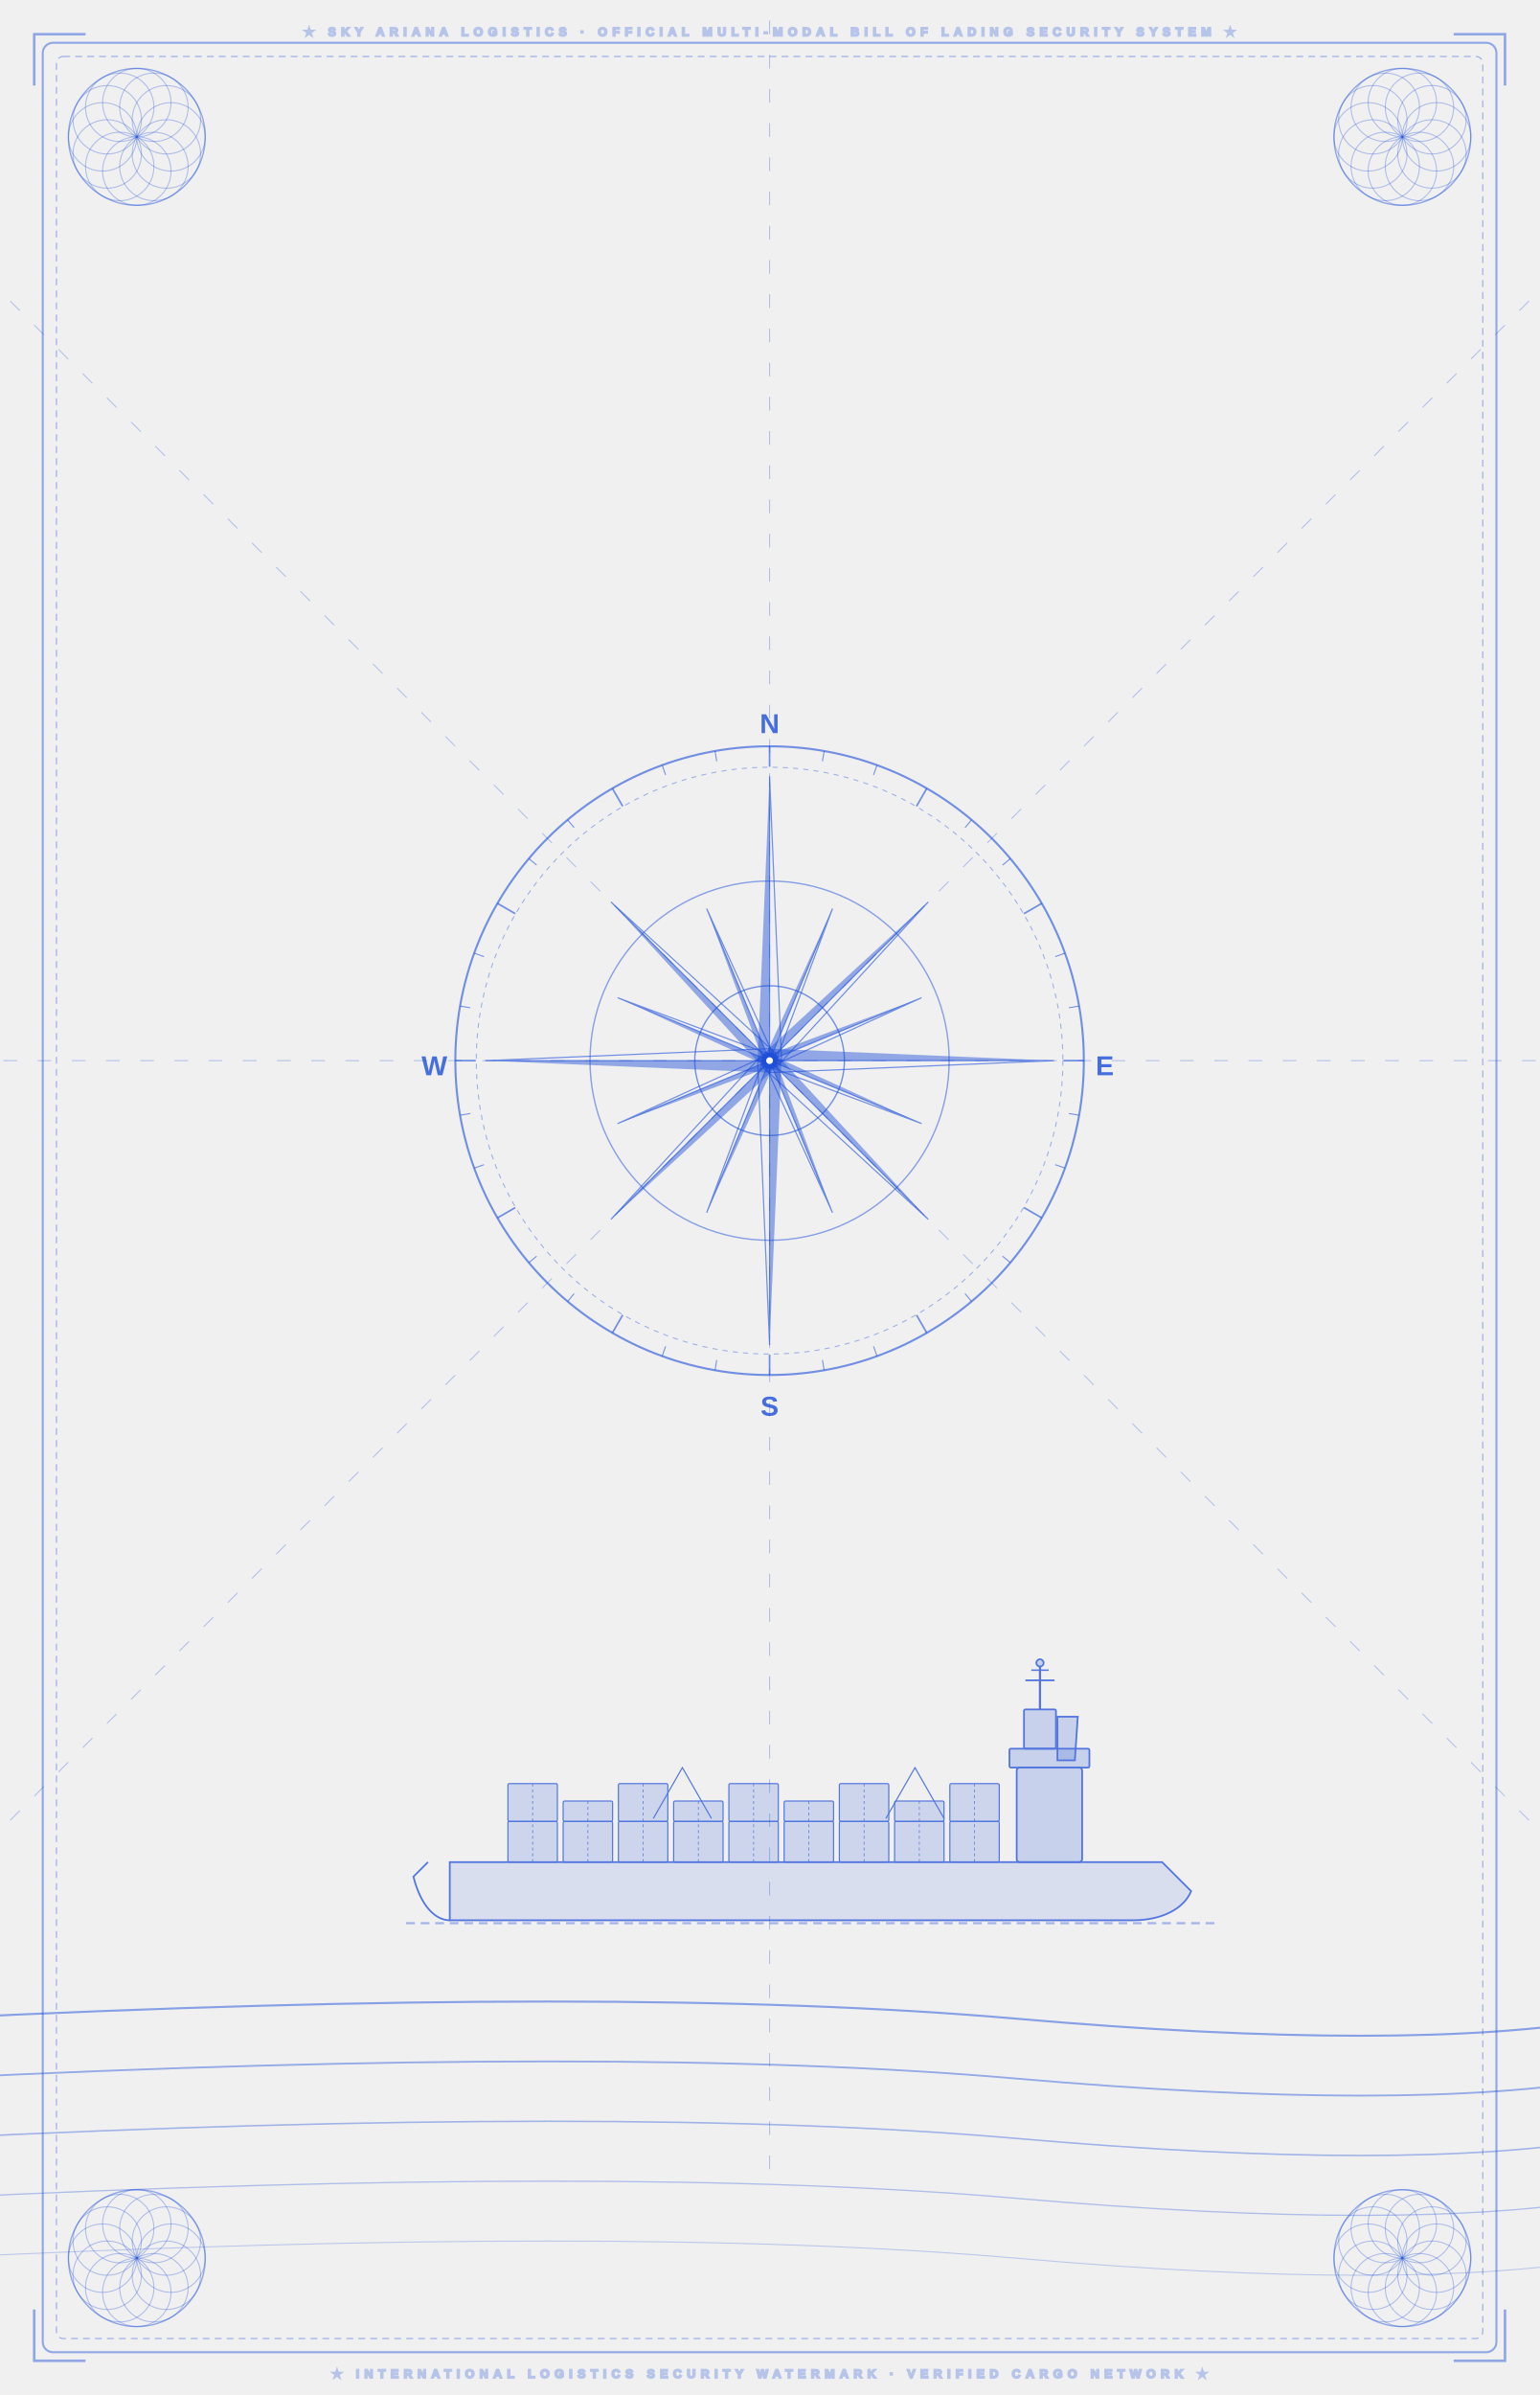
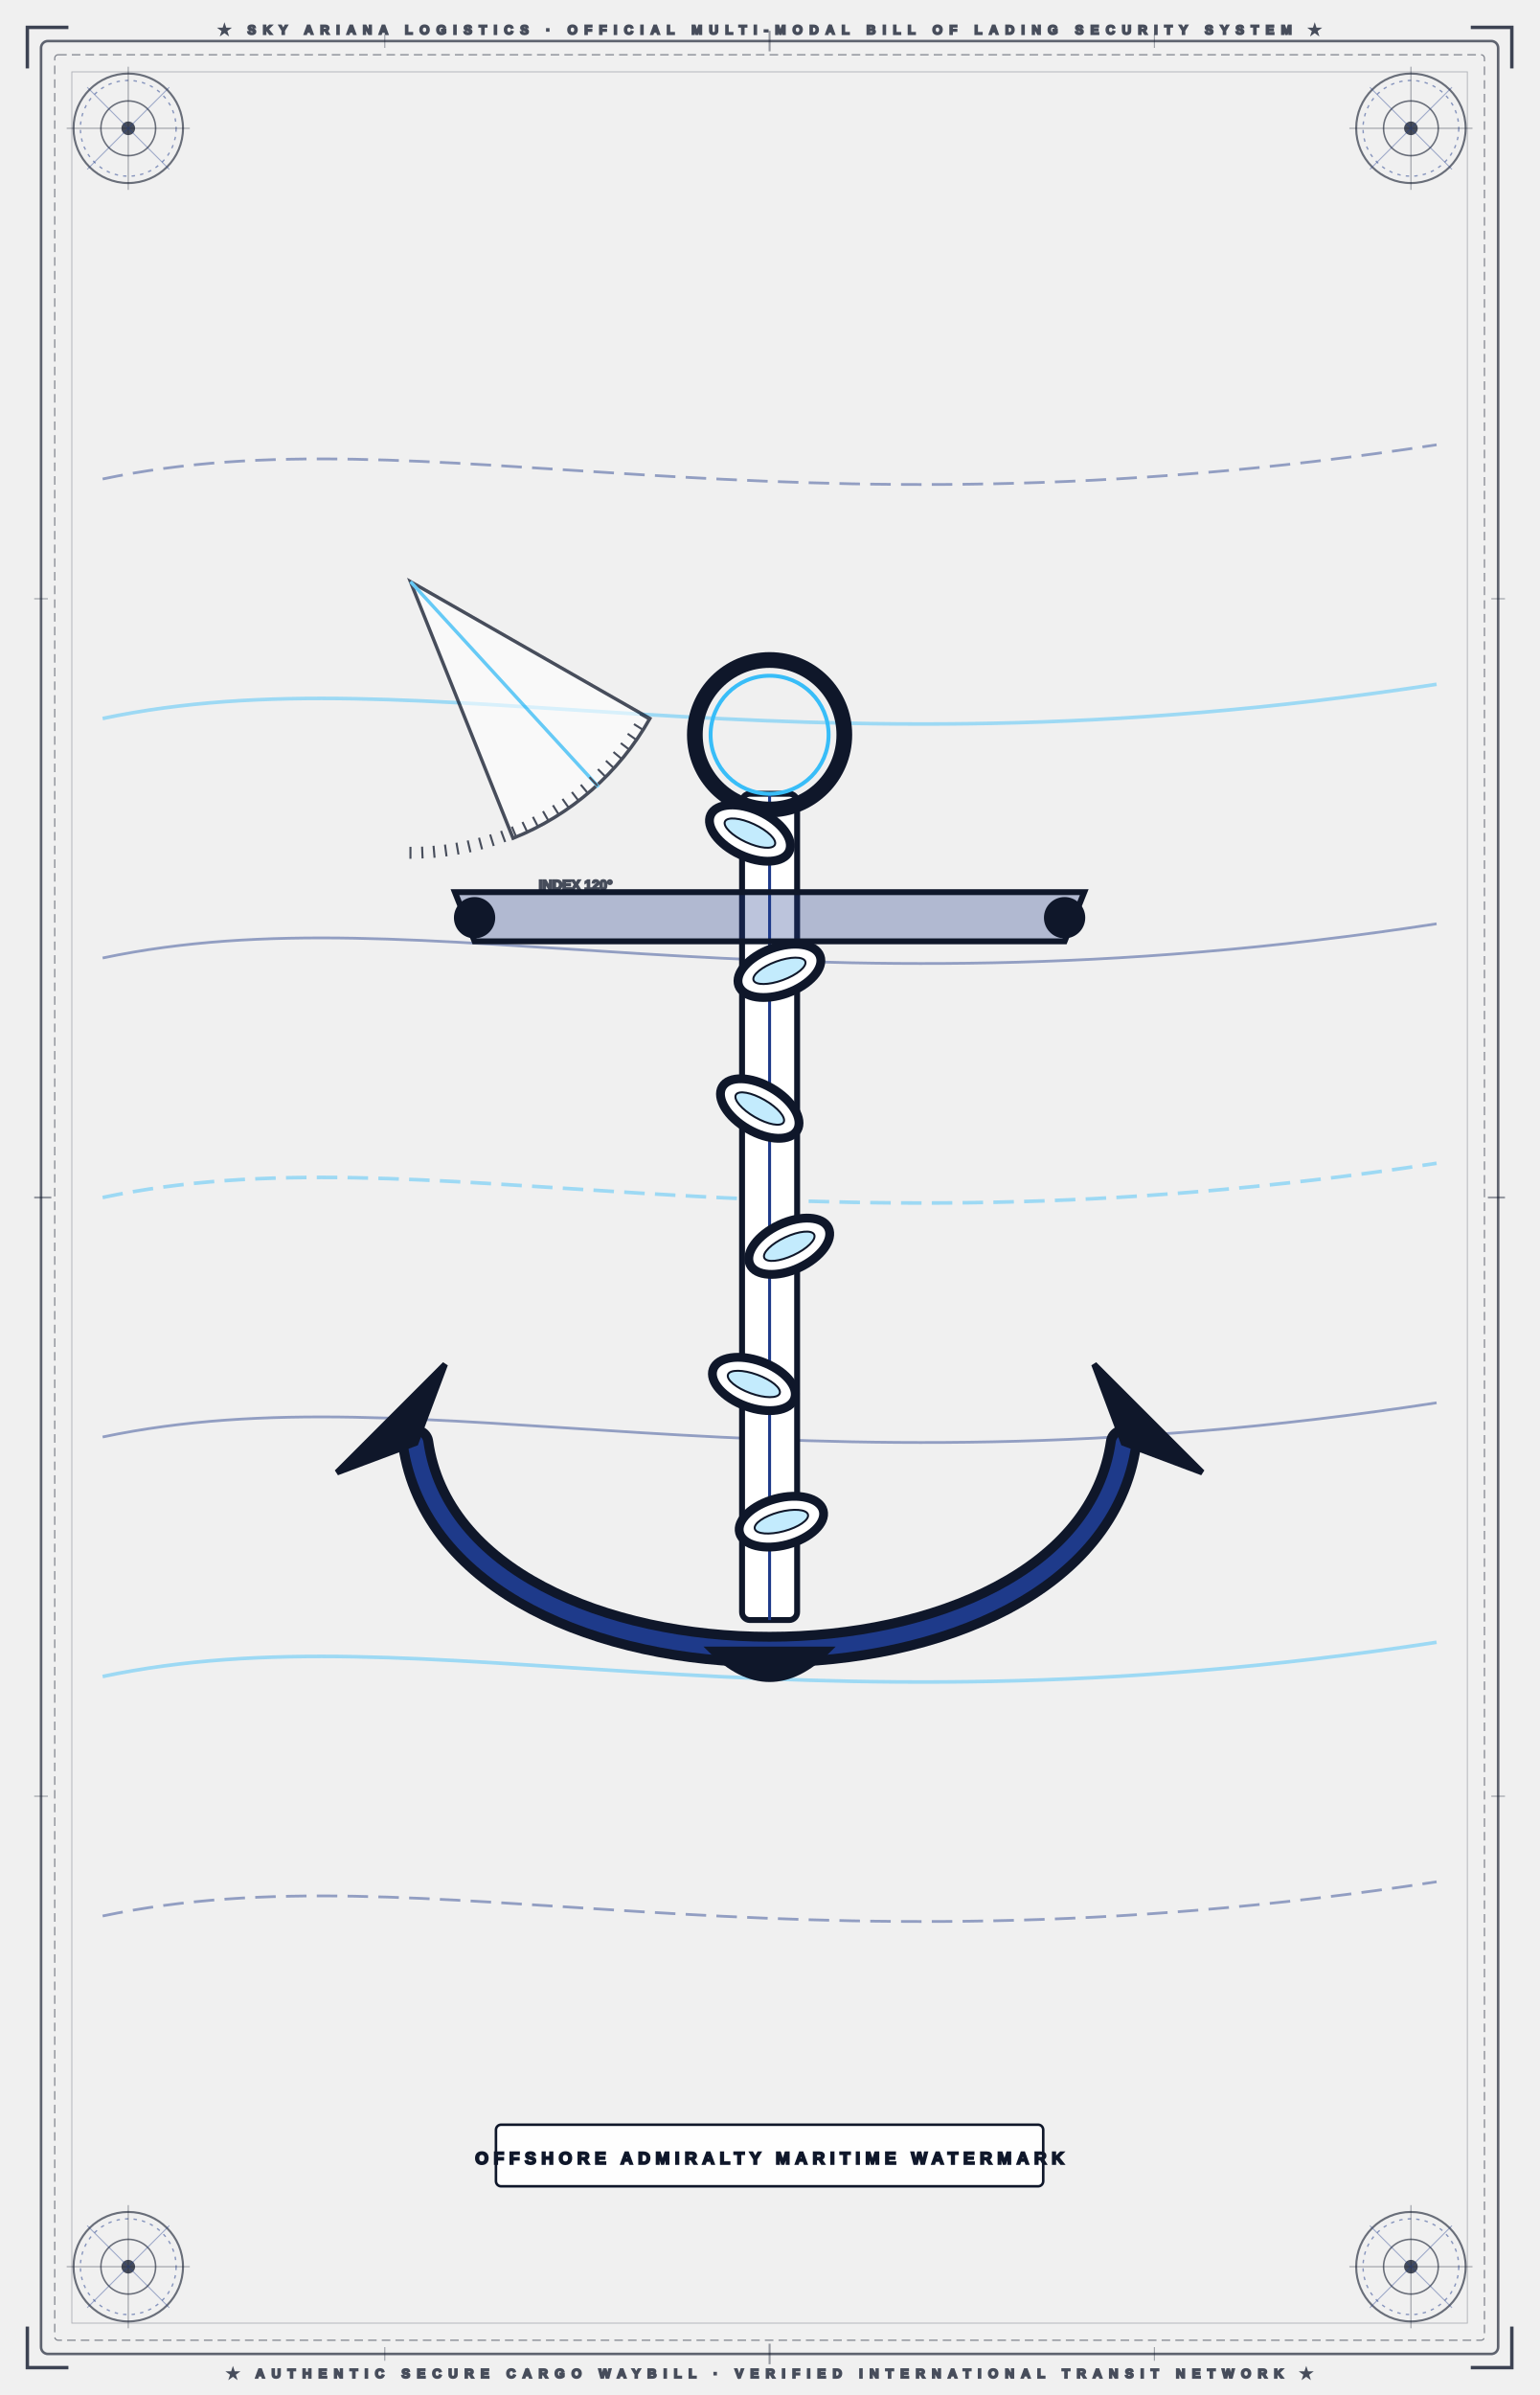
<svg xmlns="http://www.w3.org/2000/svg" viewBox="0 0 900 1400" width="100%" height="100%">
  <defs>
    <filter id="soft-glow" x="-20%" y="-20%" width="140%" height="140%">
      <feGaussianBlur stdDeviation="1.5" result="blur" />
      <feComposite in="SourceGraphic" in2="blur" operator="over" />
    </filter>
+     <linearGradient id="primary-grad" x1="0%" y1="0%" x2="100%" y2="100%">
+       <stop offset="0%" stop-color="#0f172a" stop-opacity="0.85" />
+       <stop offset="100%" stop-color="#1e3a8a" stop-opacity="0.5" />
+     </linearGradient>
+     <linearGradient id="fade-down" x1="0%" y1="0%" x2="0%" y2="100%">
+       <stop offset="0%" stop-color="#0f172a" stop-opacity="0.7" />
+       <stop offset="100%" stop-color="#1e3a8a" stop-opacity="0.1" />
+     </linearGradient>
  </defs>
-   <g transform="translate(80,80)">
-     <circle cx="0" cy="0" r="40" fill="none" stroke="#1d4ed8" stroke-width="0.8" opacity="0.45" />
-     <circle cx="20.0" cy="0.0" r="20.0" fill="none" stroke="#1d4ed8" stroke-width="0.6" opacity="0.32" />
-     <circle cx="17.3" cy="10.0" r="20.0" fill="none" stroke="#1d4ed8" stroke-width="0.6" opacity="0.32" />
-     <circle cx="10.0" cy="17.3" r="20.0" fill="none" stroke="#1d4ed8" stroke-width="0.6" opacity="0.32" />
-     <circle cx="0.0" cy="20.0" r="20.0" fill="none" stroke="#1d4ed8" stroke-width="0.6" opacity="0.32" />
-     <circle cx="-10.0" cy="17.3" r="20.0" fill="none" stroke="#1d4ed8" stroke-width="0.6" opacity="0.32" />
-     <circle cx="-17.3" cy="10.0" r="20.0" fill="none" stroke="#1d4ed8" stroke-width="0.6" opacity="0.32" />
-     <circle cx="-20.0" cy="0.0" r="20.0" fill="none" stroke="#1d4ed8" stroke-width="0.6" opacity="0.32" />
-     <circle cx="-17.3" cy="-10.0" r="20.0" fill="none" stroke="#1d4ed8" stroke-width="0.6" opacity="0.32" />
-     <circle cx="-10.0" cy="-17.3" r="20.0" fill="none" stroke="#1d4ed8" stroke-width="0.6" opacity="0.32" />
-     <circle cx="-0.0" cy="-20.0" r="20.0" fill="none" stroke="#1d4ed8" stroke-width="0.6" opacity="0.32" />
-     <circle cx="10.0" cy="-17.3" r="20.0" fill="none" stroke="#1d4ed8" stroke-width="0.6" opacity="0.32" />
-     <circle cx="17.3" cy="-10.0" r="20.0" fill="none" stroke="#1d4ed8" stroke-width="0.6" opacity="0.32" />
+   <g fill="none" stroke="#0f172a">
+     <rect x="24" y="24" width="852" height="1352" rx="4" stroke-width="1.5" opacity="0.65" />
+     <rect x="32" y="32" width="836" height="1336" rx="2" stroke-width="0.7" stroke-dasharray="5 3" opacity="0.5" />
+     <rect x="42" y="42" width="816" height="1316" stroke-width="0.5" opacity="0.3" />
+     <path d="M16,40 L16,16 L40,16" stroke-width="2" opacity="0.8" />
+     <path d="M884,40 L884,16 L860,16" stroke-width="2" opacity="0.8" />
+     <path d="M16,1360 L16,1384 L40,1384" stroke-width="2" opacity="0.8" />
+     <path d="M884,1360 L884,1384 L860,1384" stroke-width="2" opacity="0.8" />
+     <text x="450" y="20" font-family="Arial, sans-serif" font-size="7.5" font-weight="bold" letter-spacing="4" text-anchor="middle" fill="#0f172a" opacity="0.75">★ SKY ARIANA LOGISTICS · OFFICIAL MULTI-MODAL BILL OF LADING SECURITY SYSTEM ★</text>
+     <text x="450" y="1390" font-family="Arial, sans-serif" font-size="7.5" font-weight="bold" letter-spacing="4" text-anchor="middle" fill="#0f172a" opacity="0.75">★ AUTHENTIC SECURE CARGO WAYBILL · VERIFIED INTERNATIONAL TRANSIT NETWORK ★</text>
+     <g opacity="0.4" stroke-width="0.6">
+       <line x1="20" y1="350" x2="28" y2="350" />
+       <line x1="20" y1="700" x2="30" y2="700" stroke-width="1.2" />
+       <line x1="20" y1="1050" x2="28" y2="1050" />
+       <line x1="872" y1="350" x2="880" y2="350" />
+       <line x1="870" y1="700" x2="880" y2="700" stroke-width="1.2" />
+       <line x1="872" y1="1050" x2="880" y2="1050" />
+       <line x1="225" y1="20" x2="225" y2="28" />
+       <line x1="450" y1="18" x2="450" y2="30" stroke-width="1.2" />
+       <line x1="675" y1="20" x2="675" y2="28" />
+       <line x1="225" y1="1372" x2="225" y2="1380" />
+       <line x1="450" y1="1370" x2="450" y2="1382" stroke-width="1.2" />
+       <line x1="675" y1="1372" x2="675" y2="1380" />
+     </g>
  </g>
-   <g transform="translate(820,80)">
-     <circle cx="0" cy="0" r="40" fill="none" stroke="#1d4ed8" stroke-width="0.8" opacity="0.45" />
-     <circle cx="20.0" cy="0.0" r="20.0" fill="none" stroke="#1d4ed8" stroke-width="0.6" opacity="0.32" />
-     <circle cx="17.3" cy="10.0" r="20.0" fill="none" stroke="#1d4ed8" stroke-width="0.6" opacity="0.32" />
-     <circle cx="10.0" cy="17.3" r="20.0" fill="none" stroke="#1d4ed8" stroke-width="0.6" opacity="0.32" />
-     <circle cx="0.0" cy="20.0" r="20.0" fill="none" stroke="#1d4ed8" stroke-width="0.6" opacity="0.32" />
-     <circle cx="-10.0" cy="17.3" r="20.0" fill="none" stroke="#1d4ed8" stroke-width="0.6" opacity="0.32" />
-     <circle cx="-17.3" cy="10.0" r="20.0" fill="none" stroke="#1d4ed8" stroke-width="0.6" opacity="0.32" />
-     <circle cx="-20.0" cy="0.0" r="20.0" fill="none" stroke="#1d4ed8" stroke-width="0.6" opacity="0.32" />
-     <circle cx="-17.3" cy="-10.0" r="20.0" fill="none" stroke="#1d4ed8" stroke-width="0.6" opacity="0.32" />
-     <circle cx="-10.0" cy="-17.3" r="20.0" fill="none" stroke="#1d4ed8" stroke-width="0.6" opacity="0.32" />
-     <circle cx="-0.0" cy="-20.0" r="20.0" fill="none" stroke="#1d4ed8" stroke-width="0.6" opacity="0.32" />
-     <circle cx="10.0" cy="-17.3" r="20.0" fill="none" stroke="#1d4ed8" stroke-width="0.6" opacity="0.32" />
-     <circle cx="17.3" cy="-10.0" r="20.0" fill="none" stroke="#1d4ed8" stroke-width="0.6" opacity="0.32" />
+   <g transform="translate(75,75)">
+     <circle cx="0" cy="0" r="32" fill="none" stroke="#0f172a" stroke-width="1.2" opacity="0.6" />
+     <circle cx="0" cy="0" r="28" fill="none" stroke="#1e3a8a" stroke-width="0.8" stroke-dasharray="2 3" opacity="0.5" />
+     <circle cx="0" cy="0" r="16" fill="none" stroke="#0f172a" stroke-width="0.9" opacity="0.6" />
+     <circle cx="0" cy="0" r="4" fill="#0f172a" opacity="0.75" />
+     <path d="M-36,0 L36,0 M0,-36 L0,36" stroke="#0f172a" stroke-width="0.6" opacity="0.4" />
+     <path d="M-24,-24 L24,24 M-24,24 L24,-24" stroke="#1e3a8a" stroke-width="0.6" opacity="0.4" />
  </g>
-   <g transform="translate(80,1320)">
-     <circle cx="0" cy="0" r="40" fill="none" stroke="#1d4ed8" stroke-width="0.8" opacity="0.45" />
-     <circle cx="20.0" cy="0.0" r="20.0" fill="none" stroke="#1d4ed8" stroke-width="0.6" opacity="0.32" />
-     <circle cx="17.3" cy="10.0" r="20.0" fill="none" stroke="#1d4ed8" stroke-width="0.6" opacity="0.32" />
-     <circle cx="10.0" cy="17.3" r="20.0" fill="none" stroke="#1d4ed8" stroke-width="0.6" opacity="0.32" />
-     <circle cx="0.0" cy="20.0" r="20.0" fill="none" stroke="#1d4ed8" stroke-width="0.6" opacity="0.32" />
-     <circle cx="-10.0" cy="17.3" r="20.0" fill="none" stroke="#1d4ed8" stroke-width="0.6" opacity="0.32" />
-     <circle cx="-17.3" cy="10.0" r="20.0" fill="none" stroke="#1d4ed8" stroke-width="0.6" opacity="0.32" />
-     <circle cx="-20.0" cy="0.0" r="20.0" fill="none" stroke="#1d4ed8" stroke-width="0.6" opacity="0.32" />
-     <circle cx="-17.3" cy="-10.0" r="20.0" fill="none" stroke="#1d4ed8" stroke-width="0.6" opacity="0.32" />
-     <circle cx="-10.0" cy="-17.3" r="20.0" fill="none" stroke="#1d4ed8" stroke-width="0.6" opacity="0.32" />
-     <circle cx="-0.0" cy="-20.0" r="20.0" fill="none" stroke="#1d4ed8" stroke-width="0.6" opacity="0.32" />
-     <circle cx="10.0" cy="-17.3" r="20.0" fill="none" stroke="#1d4ed8" stroke-width="0.6" opacity="0.32" />
-     <circle cx="17.3" cy="-10.0" r="20.0" fill="none" stroke="#1d4ed8" stroke-width="0.6" opacity="0.32" />
+   <g transform="translate(825,75)">
+     <circle cx="0" cy="0" r="32" fill="none" stroke="#0f172a" stroke-width="1.2" opacity="0.6" />
+     <circle cx="0" cy="0" r="28" fill="none" stroke="#1e3a8a" stroke-width="0.8" stroke-dasharray="2 3" opacity="0.5" />
+     <circle cx="0" cy="0" r="16" fill="none" stroke="#0f172a" stroke-width="0.9" opacity="0.6" />
+     <circle cx="0" cy="0" r="4" fill="#0f172a" opacity="0.75" />
+     <path d="M-36,0 L36,0 M0,-36 L0,36" stroke="#0f172a" stroke-width="0.6" opacity="0.4" />
+     <path d="M-24,-24 L24,24 M-24,24 L24,-24" stroke="#1e3a8a" stroke-width="0.6" opacity="0.4" />
  </g>
-   <g transform="translate(820,1320)">
-     <circle cx="0" cy="0" r="40" fill="none" stroke="#1d4ed8" stroke-width="0.8" opacity="0.45" />
-     <circle cx="20.0" cy="0.0" r="20.0" fill="none" stroke="#1d4ed8" stroke-width="0.6" opacity="0.32" />
-     <circle cx="17.3" cy="10.0" r="20.0" fill="none" stroke="#1d4ed8" stroke-width="0.6" opacity="0.32" />
-     <circle cx="10.0" cy="17.3" r="20.0" fill="none" stroke="#1d4ed8" stroke-width="0.6" opacity="0.32" />
-     <circle cx="0.0" cy="20.0" r="20.0" fill="none" stroke="#1d4ed8" stroke-width="0.6" opacity="0.32" />
-     <circle cx="-10.0" cy="17.3" r="20.0" fill="none" stroke="#1d4ed8" stroke-width="0.6" opacity="0.32" />
-     <circle cx="-17.3" cy="10.0" r="20.0" fill="none" stroke="#1d4ed8" stroke-width="0.6" opacity="0.32" />
-     <circle cx="-20.0" cy="0.0" r="20.0" fill="none" stroke="#1d4ed8" stroke-width="0.6" opacity="0.32" />
-     <circle cx="-17.3" cy="-10.0" r="20.0" fill="none" stroke="#1d4ed8" stroke-width="0.6" opacity="0.32" />
-     <circle cx="-10.0" cy="-17.3" r="20.0" fill="none" stroke="#1d4ed8" stroke-width="0.6" opacity="0.32" />
-     <circle cx="-0.0" cy="-20.0" r="20.0" fill="none" stroke="#1d4ed8" stroke-width="0.6" opacity="0.32" />
-     <circle cx="10.0" cy="-17.3" r="20.0" fill="none" stroke="#1d4ed8" stroke-width="0.6" opacity="0.32" />
-     <circle cx="17.3" cy="-10.0" r="20.0" fill="none" stroke="#1d4ed8" stroke-width="0.6" opacity="0.32" />
+   <g transform="translate(75,1325)">
+     <circle cx="0" cy="0" r="32" fill="none" stroke="#0f172a" stroke-width="1.2" opacity="0.6" />
+     <circle cx="0" cy="0" r="28" fill="none" stroke="#1e3a8a" stroke-width="0.8" stroke-dasharray="2 3" opacity="0.5" />
+     <circle cx="0" cy="0" r="16" fill="none" stroke="#0f172a" stroke-width="0.9" opacity="0.6" />
+     <circle cx="0" cy="0" r="4" fill="#0f172a" opacity="0.75" />
+     <path d="M-36,0 L36,0 M0,-36 L0,36" stroke="#0f172a" stroke-width="0.6" opacity="0.4" />
+     <path d="M-24,-24 L24,24 M-24,24 L24,-24" stroke="#1e3a8a" stroke-width="0.6" opacity="0.4" />
  </g>
-   <g fill="none" stroke="#1d4ed8" opacity="0.45">
-     <rect x="25" y="25" width="850" height="1350" rx="6" stroke-width="1.2" />
-     <rect x="33" y="33" width="834" height="1334" rx="4" stroke-width="0.6" stroke-dasharray="4 3" />
-     <path d="M20,50 L20,20 L50,20" stroke-width="1.5" />
-     <path d="M880,50 L880,20 L850,20" stroke-width="1.5" />
-     <path d="M20,1350 L20,1380 L50,1380" stroke-width="1.5" />
-     <path d="M880,1350 L880,1380 L850,1380" stroke-width="1.5" />
-     <text x="450" y="21" font-family="Arial, sans-serif" font-size="7" font-weight="bold" letter-spacing="3" text-anchor="middle" fill="#1d4ed8" opacity="0.6">★ SKY ARIANA LOGISTICS · OFFICIAL MULTI-MODAL BILL OF LADING SECURITY SYSTEM ★</text>
-     <text x="450" y="1390" font-family="Arial, sans-serif" font-size="7" font-weight="bold" letter-spacing="3" text-anchor="middle" fill="#1d4ed8" opacity="0.6">★ INTERNATIONAL LOGISTICS SECURITY WATERMARK · VERIFIED CARGO NETWORK ★</text>
+   <g transform="translate(825,1325)">
+     <circle cx="0" cy="0" r="32" fill="none" stroke="#0f172a" stroke-width="1.2" opacity="0.6" />
+     <circle cx="0" cy="0" r="28" fill="none" stroke="#1e3a8a" stroke-width="0.8" stroke-dasharray="2 3" opacity="0.5" />
+     <circle cx="0" cy="0" r="16" fill="none" stroke="#0f172a" stroke-width="0.9" opacity="0.6" />
+     <circle cx="0" cy="0" r="4" fill="#0f172a" opacity="0.75" />
+     <path d="M-36,0 L36,0 M0,-36 L0,36" stroke="#0f172a" stroke-width="0.6" opacity="0.4" />
+     <path d="M-24,-24 L24,24 M-24,24 L24,-24" stroke="#1e3a8a" stroke-width="0.6" opacity="0.4" />
  </g>
-   <g transform="translate(450,620)">
-     <circle cx="0" cy="0" r="183.75" fill="none" stroke="#1d4ed8" stroke-width="1.2" opacity="0.6" />
-     <circle cx="0" cy="0" r="171.5" fill="none" stroke="#1d4ed8" stroke-width="0.6" opacity="0.4" stroke-dasharray="3 3" />
-     <circle cx="0" cy="0" r="105" fill="none" stroke="#1d4ed8" stroke-width="0.8" opacity="0.5" />
-     <circle cx="0" cy="0" r="43.75" fill="none" stroke="#1d4ed8" stroke-width="0.8" opacity="0.6" />
-     <line x1="183.8" y1="0.0" x2="171.8" y2="0.0" stroke="#1d4ed8" stroke-width="1" opacity="0.6" />
-     <line x1="181.0" y1="31.9" x2="175.0" y2="30.9" stroke="#1d4ed8" stroke-width="0.6" opacity="0.6" />
-     <line x1="172.7" y1="62.8" x2="167.0" y2="60.8" stroke="#1d4ed8" stroke-width="0.6" opacity="0.6" />
-     <line x1="159.1" y1="91.9" x2="148.7" y2="85.9" stroke="#1d4ed8" stroke-width="1" opacity="0.6" />
-     <line x1="140.8" y1="118.1" x2="136.2" y2="114.3" stroke="#1d4ed8" stroke-width="0.6" opacity="0.6" />
-     <line x1="118.1" y1="140.8" x2="114.3" y2="136.2" stroke="#1d4ed8" stroke-width="0.6" opacity="0.6" />
-     <line x1="91.9" y1="159.1" x2="85.9" y2="148.7" stroke="#1d4ed8" stroke-width="1" opacity="0.6" />
-     <line x1="62.8" y1="172.7" x2="60.8" y2="167.0" stroke="#1d4ed8" stroke-width="0.6" opacity="0.6" />
-     <line x1="31.9" y1="181.0" x2="30.9" y2="175.0" stroke="#1d4ed8" stroke-width="0.6" opacity="0.6" />
-     <line x1="0.0" y1="183.8" x2="0.0" y2="171.8" stroke="#1d4ed8" stroke-width="1" opacity="0.6" />
-     <line x1="-31.9" y1="181.0" x2="-30.9" y2="175.0" stroke="#1d4ed8" stroke-width="0.6" opacity="0.6" />
-     <line x1="-62.8" y1="172.7" x2="-60.8" y2="167.0" stroke="#1d4ed8" stroke-width="0.6" opacity="0.6" />
-     <line x1="-91.9" y1="159.1" x2="-85.9" y2="148.7" stroke="#1d4ed8" stroke-width="1" opacity="0.6" />
-     <line x1="-118.1" y1="140.8" x2="-114.3" y2="136.2" stroke="#1d4ed8" stroke-width="0.6" opacity="0.6" />
-     <line x1="-140.8" y1="118.1" x2="-136.2" y2="114.3" stroke="#1d4ed8" stroke-width="0.6" opacity="0.6" />
-     <line x1="-159.1" y1="91.9" x2="-148.7" y2="85.9" stroke="#1d4ed8" stroke-width="1" opacity="0.6" />
-     <line x1="-172.7" y1="62.8" x2="-167.0" y2="60.8" stroke="#1d4ed8" stroke-width="0.6" opacity="0.6" />
-     <line x1="-181.0" y1="31.9" x2="-175.0" y2="30.9" stroke="#1d4ed8" stroke-width="0.6" opacity="0.6" />
-     <line x1="-183.8" y1="0.0" x2="-171.8" y2="0.0" stroke="#1d4ed8" stroke-width="1" opacity="0.6" />
-     <line x1="-181.0" y1="-31.9" x2="-175.0" y2="-30.9" stroke="#1d4ed8" stroke-width="0.6" opacity="0.6" />
-     <line x1="-172.7" y1="-62.8" x2="-167.0" y2="-60.8" stroke="#1d4ed8" stroke-width="0.6" opacity="0.6" />
-     <line x1="-159.1" y1="-91.9" x2="-148.7" y2="-85.9" stroke="#1d4ed8" stroke-width="1" opacity="0.6" />
-     <line x1="-140.8" y1="-118.1" x2="-136.2" y2="-114.3" stroke="#1d4ed8" stroke-width="0.6" opacity="0.6" />
-     <line x1="-118.1" y1="-140.8" x2="-114.3" y2="-136.2" stroke="#1d4ed8" stroke-width="0.6" opacity="0.6" />
-     <line x1="-91.9" y1="-159.1" x2="-85.9" y2="-148.7" stroke="#1d4ed8" stroke-width="1" opacity="0.6" />
-     <line x1="-62.8" y1="-172.7" x2="-60.8" y2="-167.0" stroke="#1d4ed8" stroke-width="0.6" opacity="0.6" />
-     <line x1="-31.9" y1="-181.0" x2="-30.9" y2="-175.0" stroke="#1d4ed8" stroke-width="0.6" opacity="0.6" />
-     <line x1="-0.0" y1="-183.8" x2="-0.0" y2="-171.8" stroke="#1d4ed8" stroke-width="1" opacity="0.6" />
-     <line x1="31.9" y1="-181.0" x2="30.9" y2="-175.0" stroke="#1d4ed8" stroke-width="0.6" opacity="0.6" />
-     <line x1="62.8" y1="-172.7" x2="60.8" y2="-167.0" stroke="#1d4ed8" stroke-width="0.6" opacity="0.6" />
-     <line x1="91.9" y1="-159.1" x2="85.9" y2="-148.7" stroke="#1d4ed8" stroke-width="1" opacity="0.6" />
-     <line x1="118.1" y1="-140.8" x2="114.3" y2="-136.2" stroke="#1d4ed8" stroke-width="0.6" opacity="0.6" />
-     <line x1="140.8" y1="-118.1" x2="136.2" y2="-114.3" stroke="#1d4ed8" stroke-width="0.6" opacity="0.6" />
-     <line x1="159.1" y1="-91.9" x2="148.7" y2="-85.9" stroke="#1d4ed8" stroke-width="1" opacity="0.6" />
-     <line x1="172.7" y1="-62.8" x2="167.0" y2="-60.8" stroke="#1d4ed8" stroke-width="0.6" opacity="0.6" />
-     <line x1="181.0" y1="-31.9" x2="175.0" y2="-30.9" stroke="#1d4ed8" stroke-width="0.6" opacity="0.6" />
-     <polygon points="0,0 -7.0,-0.0 0.0,-166.3" fill="#1d4ed8" opacity="0.45" />
-     <polygon points="0,0 7.0,0.0 0.0,-166.3" fill="none" stroke="#1d4ed8" stroke-width="0.7" opacity="0.6" />
-     <polygon points="0,0 -3.9,-3.9 92.8,-92.8" fill="#1d4ed8" opacity="0.45" />
-     <polygon points="0,0 3.9,3.9 92.8,-92.8" fill="none" stroke="#1d4ed8" stroke-width="0.7" opacity="0.6" />
-     <polygon points="0,0 0.0,-7.0 166.3,0.0" fill="#1d4ed8" opacity="0.45" />
-     <polygon points="0,0 0.0,7.0 166.3,0.0" fill="none" stroke="#1d4ed8" stroke-width="0.7" opacity="0.6" />
-     <polygon points="0,0 3.9,-3.9 92.8,92.8" fill="#1d4ed8" opacity="0.45" />
-     <polygon points="0,0 -3.9,3.9 92.8,92.8" fill="none" stroke="#1d4ed8" stroke-width="0.7" opacity="0.6" />
-     <polygon points="0,0 7.0,0.0 0.0,166.3" fill="#1d4ed8" opacity="0.45" />
-     <polygon points="0,0 -7.0,0.0 0.0,166.3" fill="none" stroke="#1d4ed8" stroke-width="0.7" opacity="0.6" />
-     <polygon points="0,0 3.9,3.9 -92.8,92.8" fill="#1d4ed8" opacity="0.45" />
-     <polygon points="0,0 -3.9,-3.9 -92.8,92.8" fill="none" stroke="#1d4ed8" stroke-width="0.7" opacity="0.6" />
-     <polygon points="0,0 0.0,7.0 -166.3,0.0" fill="#1d4ed8" opacity="0.45" />
-     <polygon points="0,0 -0.0,-7.0 -166.3,0.0" fill="none" stroke="#1d4ed8" stroke-width="0.7" opacity="0.6" />
-     <polygon points="0,0 -3.9,3.9 -92.8,-92.8" fill="#1d4ed8" opacity="0.45" />
-     <polygon points="0,0 3.9,-3.9 -92.8,-92.8" fill="none" stroke="#1d4ed8" stroke-width="0.7" opacity="0.6" />
-     <polygon points="0,0 -3.2,-1.3 36.8,-88.9" fill="#1d4ed8" opacity="0.45" />
-     <polygon points="0,0 3.2,1.3 36.8,-88.9" fill="none" stroke="#1d4ed8" stroke-width="0.7" opacity="0.6" />
-     <polygon points="0,0 -1.3,-3.2 88.9,-36.8" fill="#1d4ed8" opacity="0.45" />
-     <polygon points="0,0 1.3,3.2 88.9,-36.8" fill="none" stroke="#1d4ed8" stroke-width="0.7" opacity="0.6" />
-     <polygon points="0,0 1.3,-3.2 88.9,36.8" fill="#1d4ed8" opacity="0.45" />
-     <polygon points="0,0 -1.3,3.2 88.9,36.8" fill="none" stroke="#1d4ed8" stroke-width="0.7" opacity="0.6" />
-     <polygon points="0,0 3.2,-1.3 36.8,88.9" fill="#1d4ed8" opacity="0.45" />
-     <polygon points="0,0 -3.2,1.3 36.8,88.9" fill="none" stroke="#1d4ed8" stroke-width="0.7" opacity="0.6" />
-     <polygon points="0,0 3.2,1.3 -36.8,88.9" fill="#1d4ed8" opacity="0.45" />
-     <polygon points="0,0 -3.2,-1.3 -36.8,88.9" fill="none" stroke="#1d4ed8" stroke-width="0.7" opacity="0.6" />
-     <polygon points="0,0 1.3,3.2 -88.9,36.8" fill="#1d4ed8" opacity="0.45" />
-     <polygon points="0,0 -1.3,-3.2 -88.9,36.8" fill="none" stroke="#1d4ed8" stroke-width="0.7" opacity="0.6" />
-     <polygon points="0,0 -1.3,3.2 -88.9,-36.8" fill="#1d4ed8" opacity="0.45" />
-     <polygon points="0,0 1.3,-3.2 -88.9,-36.8" fill="none" stroke="#1d4ed8" stroke-width="0.7" opacity="0.6" />
-     <polygon points="0,0 -3.2,1.3 -36.8,-88.9" fill="#1d4ed8" opacity="0.45" />
-     <polygon points="0,0 3.2,-1.3 -36.8,-88.9" fill="none" stroke="#1d4ed8" stroke-width="0.7" opacity="0.6" />
-     <text x="0.0" y="-196.0" font-family="Arial, Helvetica, sans-serif" font-size="16" font-weight="bold" fill="#1d4ed8" opacity="0.8" text-anchor="middle" dominant-baseline="middle">N</text>
-     <text x="196.0" y="4.0" font-family="Arial, Helvetica, sans-serif" font-size="16" font-weight="bold" fill="#1d4ed8" opacity="0.8" text-anchor="middle" dominant-baseline="middle">E</text>
-     <text x="0.0" y="203.0" font-family="Arial, Helvetica, sans-serif" font-size="16" font-weight="bold" fill="#1d4ed8" opacity="0.8" text-anchor="middle" dominant-baseline="middle">S</text>
-     <text x="-196.0" y="4.0" font-family="Arial, Helvetica, sans-serif" font-size="16" font-weight="bold" fill="#1d4ed8" opacity="0.8" text-anchor="middle" dominant-baseline="middle">W</text>
-     <line x1="0" y1="0" x2="650.0" y2="0.0" stroke="#1d4ed8" stroke-width="0.6" stroke-dasharray="8 12" opacity="0.3" />
-     <line x1="0" y1="0" x2="459.6" y2="459.6" stroke="#1d4ed8" stroke-width="0.6" stroke-dasharray="8 12" opacity="0.3" />
-     <line x1="0" y1="0" x2="0.0" y2="650.0" stroke="#1d4ed8" stroke-width="0.6" stroke-dasharray="8 12" opacity="0.3" />
-     <line x1="0" y1="0" x2="-459.6" y2="459.6" stroke="#1d4ed8" stroke-width="0.6" stroke-dasharray="8 12" opacity="0.3" />
-     <line x1="0" y1="0" x2="-650.0" y2="0.0" stroke="#1d4ed8" stroke-width="0.6" stroke-dasharray="8 12" opacity="0.3" />
-     <line x1="0" y1="0" x2="-459.6" y2="-459.6" stroke="#1d4ed8" stroke-width="0.6" stroke-dasharray="8 12" opacity="0.3" />
-     <line x1="0" y1="0" x2="-0.0" y2="-650.0" stroke="#1d4ed8" stroke-width="0.6" stroke-dasharray="8 12" opacity="0.3" />
-     <line x1="0" y1="0" x2="459.6" y2="-459.6" stroke="#1d4ed8" stroke-width="0.6" stroke-dasharray="8 12" opacity="0.3" />
-     <circle cx="0" cy="0" r="5" fill="#1d4ed8" opacity="0.8" />
-     <circle cx="0" cy="0" r="2" fill="#ffffff" />
+   <g fill="none" stroke="#0f172a">
+     <g opacity="0.45">
+       <path d="M 60,280 C 250,240 450,320 840,260" stroke="#1e3a8a" stroke-width="1.6" stroke-dasharray="12 6" />
+       <path d="M 60,420 C 250,380 450,460 840,400" stroke="#38bdf8" stroke-width="2.1" stroke-dasharray="none" />
+       <path d="M 60,560 C 250,520 450,600 840,540" stroke="#1e3a8a" stroke-width="1.6" stroke-dasharray="none" />
+       <path d="M 60,700 C 250,660 450,740 840,680" stroke="#38bdf8" stroke-width="2.1" stroke-dasharray="12 6" />
+       <path d="M 60,840 C 250,800 450,880 840,820" stroke="#1e3a8a" stroke-width="1.6" stroke-dasharray="none" />
+       <path d="M 60,980 C 250,940 450,1020 840,960" stroke="#38bdf8" stroke-width="2.1" stroke-dasharray="none" />
+       <path d="M 60,1120 C 250,1080 450,1160 840,1100" stroke="#1e3a8a" stroke-width="1.6" stroke-dasharray="12 6" />
+     </g>
+     <g transform="translate(450, 740) scale(1.15)">
+       <rect x="-14" y="-240" width="28" height="420" fill="#ffffff" stroke="#0f172a" stroke-width="3" rx="4" />
+       <line x1="0" y1="-240" x2="0" y2="180" stroke="#1e3a8a" stroke-width="1.5" />
+       <polygon points="-160,-190 160,-190 150,-165 -150,-165" fill="#1e3a8a" fill-opacity="0.3" stroke="#0f172a" stroke-width="3" />
+       <circle cx="-150" cy="-177" r="10" fill="#0f172a" />
+       <circle cx="150" cy="-177" r="10" fill="#0f172a" />
+       <circle cx="0" cy="-270" r="38" fill="none" stroke="#0f172a" stroke-width="8" />
+       <circle cx="0" cy="-270" r="30" fill="none" stroke="#38bdf8" stroke-width="2" />
+       <path d="M -180,90 C -160,230 160,230 180,90" fill="none" stroke="#0f172a" stroke-width="18" stroke-linecap="round" />
+       <path d="M -180,90 C -160,230 160,230 180,90" fill="none" stroke="#1e3a8a" stroke-width="8" stroke-linecap="round" />
+       <polygon points="-180,90 -220,105 -165,50" fill="#0f172a" stroke="#0f172a" stroke-width="3" />
+       <polygon points="180,90 220,105 165,50" fill="#0f172a" stroke="#0f172a" stroke-width="3" />
+       <path d="M -30,195 Q 0,225 30,195 Z" fill="#0f172a" stroke="#0f172a" stroke-width="3" />
+       <ellipse cx="-10" cy="-220" rx="22" ry="12" fill="#ffffff" stroke="#0f172a" stroke-width="4.5" transform="rotate(25 -10 -220)" />
+       <ellipse cx="-10" cy="-220" rx="14" ry="5" fill="#38bdf8" fill-opacity="0.3" transform="rotate(25 -10 -220)" />
+       <ellipse cx="5" cy="-150" rx="22" ry="12" fill="#ffffff" stroke="#0f172a" stroke-width="4.5" transform="rotate(-20 5 -150)" />
+       <ellipse cx="5" cy="-150" rx="14" ry="5" fill="#38bdf8" fill-opacity="0.3" transform="rotate(-20 5 -150)" />
+       <ellipse cx="-5" cy="-80" rx="22" ry="12" fill="#ffffff" stroke="#0f172a" stroke-width="4.5" transform="rotate(30 -5 -80)" />
+       <ellipse cx="-5" cy="-80" rx="14" ry="5" fill="#38bdf8" fill-opacity="0.3" transform="rotate(30 -5 -80)" />
+       <ellipse cx="10" cy="-10" rx="22" ry="12" fill="#ffffff" stroke="#0f172a" stroke-width="4.5" transform="rotate(-25 10 -10)" />
+       <ellipse cx="10" cy="-10" rx="14" ry="5" fill="#38bdf8" fill-opacity="0.3" transform="rotate(-25 10 -10)" />
+       <ellipse cx="-8" cy="60" rx="22" ry="12" fill="#ffffff" stroke="#0f172a" stroke-width="4.5" transform="rotate(20 -8 60)" />
+       <ellipse cx="-8" cy="60" rx="14" ry="5" fill="#38bdf8" fill-opacity="0.3" transform="rotate(20 -8 60)" />
+       <ellipse cx="6" cy="130" rx="22" ry="12" fill="#ffffff" stroke="#0f172a" stroke-width="4.5" transform="rotate(-15 6 130)" />
+       <ellipse cx="6" cy="130" rx="14" ry="5" fill="#38bdf8" fill-opacity="0.3" transform="rotate(-15 6 130)" />
+     </g>
+     <g transform="translate(240, 340)" opacity="0.75">
+       <path d="M 0,0 L 140,80 A 160 160 0 0 1 60,150 Z" fill="#ffffff" fill-opacity="0.8" stroke="#0f172a" stroke-width="2" />
+       <line x1="0" y1="0" x2="110" y2="120" stroke="#38bdf8" stroke-width="2" />
+       <line x1="134.2" y1="77.5" x2="140.3" y2="81.0" stroke="#0f172a" stroke-width="1.2" />
+       <line x1="130.7" y1="83.3" x2="136.6" y2="87.0" stroke="#0f172a" stroke-width="1.2" />
+       <line x1="127.0" y1="88.9" x2="132.7" y2="92.9" stroke="#0f172a" stroke-width="1.2" />
+       <line x1="123.0" y1="94.4" x2="128.5" y2="98.6" stroke="#0f172a" stroke-width="1.2" />
+       <line x1="118.7" y1="99.6" x2="124.1" y2="104.1" stroke="#0f172a" stroke-width="1.2" />
+       <line x1="114.3" y1="104.7" x2="119.4" y2="109.4" stroke="#0f172a" stroke-width="1.2" />
+       <line x1="109.6" y1="109.6" x2="114.6" y2="114.6" stroke="#0f172a" stroke-width="1.2" />
+       <line x1="104.7" y1="114.3" x2="109.4" y2="119.4" stroke="#0f172a" stroke-width="1.2" />
+       <line x1="99.6" y1="118.7" x2="104.1" y2="124.1" stroke="#0f172a" stroke-width="1.2" />
+       <line x1="94.4" y1="123.0" x2="98.6" y2="128.5" stroke="#0f172a" stroke-width="1.2" />
+       <line x1="88.9" y1="127.0" x2="92.9" y2="132.7" stroke="#0f172a" stroke-width="1.2" />
+       <line x1="83.3" y1="130.7" x2="87.0" y2="136.6" stroke="#0f172a" stroke-width="1.2" />
+       <line x1="77.5" y1="134.2" x2="81.0" y2="140.3" stroke="#0f172a" stroke-width="1.2" />
+       <line x1="71.6" y1="137.5" x2="74.8" y2="143.7" stroke="#0f172a" stroke-width="1.2" />
+       <line x1="65.5" y1="140.5" x2="68.5" y2="146.8" stroke="#0f172a" stroke-width="1.2" />
+       <line x1="59.3" y1="143.2" x2="62.0" y2="149.7" stroke="#0f172a" stroke-width="1.2" />
+       <line x1="53.0" y1="145.7" x2="55.4" y2="152.2" stroke="#0f172a" stroke-width="1.2" />
+       <line x1="46.6" y1="147.8" x2="48.7" y2="154.5" stroke="#0f172a" stroke-width="1.2" />
+       <line x1="40.1" y1="149.7" x2="41.9" y2="156.5" stroke="#0f172a" stroke-width="1.2" />
+       <line x1="33.5" y1="151.3" x2="35.1" y2="158.2" stroke="#0f172a" stroke-width="1.2" />
+       <line x1="26.9" y1="152.6" x2="28.1" y2="159.5" stroke="#0f172a" stroke-width="1.2" />
+       <line x1="20.2" y1="153.7" x2="21.1" y2="160.6" stroke="#0f172a" stroke-width="1.2" />
+       <line x1="13.5" y1="154.4" x2="14.1" y2="161.4" stroke="#0f172a" stroke-width="1.2" />
+       <line x1="6.8" y1="154.9" x2="7.1" y2="161.8" stroke="#0f172a" stroke-width="1.2" />
+       <line x1="0.0" y1="155.0" x2="0.0" y2="162.0" stroke="#0f172a" stroke-width="1.2" />
+       <text x="75" y="180" font-family="Arial, sans-serif" font-size="8" font-weight="900" fill="#0f172a">INDEX 120°</text>
+     </g>
+     <g transform="translate(450, 1260)">
+       <rect x="-160" y="-18" width="320" height="36" fill="#ffffff" fill-opacity="0.9" rx="3" stroke="#0f172a" stroke-width="1.5" />
+       <text x="0" y="5" font-family="Arial, sans-serif" font-size="10" font-weight="900" letter-spacing="3" fill="#0f172a" text-anchor="middle">OFFSHORE ADMIRALTY MARITIME WATERMARK</text>
+     </g>
  </g>
-   <g transform="translate(450,1080) scale(0.85)" fill="none" stroke="#1d4ed8" stroke-width="1.2" opacity="0.75">
-     <path d="M-220,50 L200,50 L250,50 C270,50 285,42 290,30 L270,10 L-220,10 Z" fill="#1d4ed8" fill-opacity="0.15" />
-     <path d="M-220,50 C-230,50 -240,40 -245,20 L-235,10" />
-     <line x1="-250" y1="52" x2="310" y2="52" stroke="#1d4ed8" stroke-width="1.5" stroke-dasharray="6 4" opacity="0.5" />
-     <g fill="#1d4ed8" fill-opacity="0.22" stroke="#1d4ed8" stroke-width="0.8">
-       <rect x="-180" y="-18" width="34" height="28" rx="1" />
-       <rect x="-180" y="-44" width="34" height="26" rx="1" />
-       <line x1="-163" y1="-44" x2="-163" y2="10" stroke-width="0.5" stroke-dasharray="2 2" />
-       <rect x="-142" y="-18" width="34" height="28" rx="1" />
-       <rect x="-142" y="-32" width="34" height="14" rx="1" />
-       <line x1="-125" y1="-32" x2="-125" y2="10" stroke-width="0.5" stroke-dasharray="2 2" />
-       <rect x="-104" y="-18" width="34" height="28" rx="1" />
-       <rect x="-104" y="-44" width="34" height="26" rx="1" />
-       <line x1="-87" y1="-44" x2="-87" y2="10" stroke-width="0.5" stroke-dasharray="2 2" />
-       <rect x="-66" y="-18" width="34" height="28" rx="1" />
-       <rect x="-66" y="-32" width="34" height="14" rx="1" />
-       <line x1="-49" y1="-32" x2="-49" y2="10" stroke-width="0.5" stroke-dasharray="2 2" />
-       <rect x="-28" y="-18" width="34" height="28" rx="1" />
-       <rect x="-28" y="-44" width="34" height="26" rx="1" />
-       <line x1="-11" y1="-44" x2="-11" y2="10" stroke-width="0.5" stroke-dasharray="2 2" />
-       <rect x="10" y="-18" width="34" height="28" rx="1" />
-       <rect x="10" y="-32" width="34" height="14" rx="1" />
-       <line x1="27" y1="-32" x2="27" y2="10" stroke-width="0.5" stroke-dasharray="2 2" />
-       <rect x="48" y="-18" width="34" height="28" rx="1" />
-       <rect x="48" y="-44" width="34" height="26" rx="1" />
-       <line x1="65" y1="-44" x2="65" y2="10" stroke-width="0.5" stroke-dasharray="2 2" />
-       <rect x="86" y="-18" width="34" height="28" rx="1" />
-       <rect x="86" y="-32" width="34" height="14" rx="1" />
-       <line x1="103" y1="-32" x2="103" y2="10" stroke-width="0.5" stroke-dasharray="2 2" />
-       <rect x="124" y="-18" width="34" height="28" rx="1" />
-       <rect x="124" y="-44" width="34" height="26" rx="1" />
-       <line x1="141" y1="-44" x2="141" y2="10" stroke-width="0.5" stroke-dasharray="2 2" />
-     </g>
-     <g fill="#1d4ed8" fill-opacity="0.25">
-       <rect x="170" y="-55" width="45" height="65" rx="2" />
-       <rect x="165" y="-68" width="55" height="13" rx="1" />
-       <rect x="175" y="-95" width="22" height="27" rx="1" />
-       <line x1="186" y1="-95" x2="186" y2="-125" stroke-width="1.5" />
-       <line x1="176" y1="-115" x2="196" y2="-115" stroke-width="1.2" />
-       <line x1="180" y1="-122" x2="192" y2="-122" stroke-width="1" />
-       <circle cx="186" cy="-127" r="2.5" fill="#1d4ed8" />
-       <path d="M198,-90 L212,-90 L210,-60 L198,-60 Z" />
-     </g>
-     <path d="M-80,-20 L-60,-55 L-40,-20" stroke-width="0.8" />
-     <path d="M80,-20 L100,-55 L120,-20" stroke-width="0.8" />
-   </g>
-   <path d="M-40,1180 Q364,1160 594,1180 T940,1180" fill="none" stroke="#1d4ed8" stroke-width="1.2" opacity="0.5" />
-   <path d="M-40,1215 Q364,1195 594,1215 T940,1215" fill="none" stroke="#1d4ed8" stroke-width="1.05" opacity="0.44" />
-   <path d="M-40,1250 Q364,1230 594,1250 T940,1250" fill="none" stroke="#1d4ed8" stroke-width="0.9" opacity="0.38" />
-   <path d="M-40,1285 Q364,1265 594,1285 T940,1285" fill="none" stroke="#1d4ed8" stroke-width="0.75" opacity="0.32" />
-   <path d="M-40,1320 Q364,1300 594,1320 T940,1320" fill="none" stroke="#1d4ed8" stroke-width="0.6" opacity="0.26" />
</svg>
